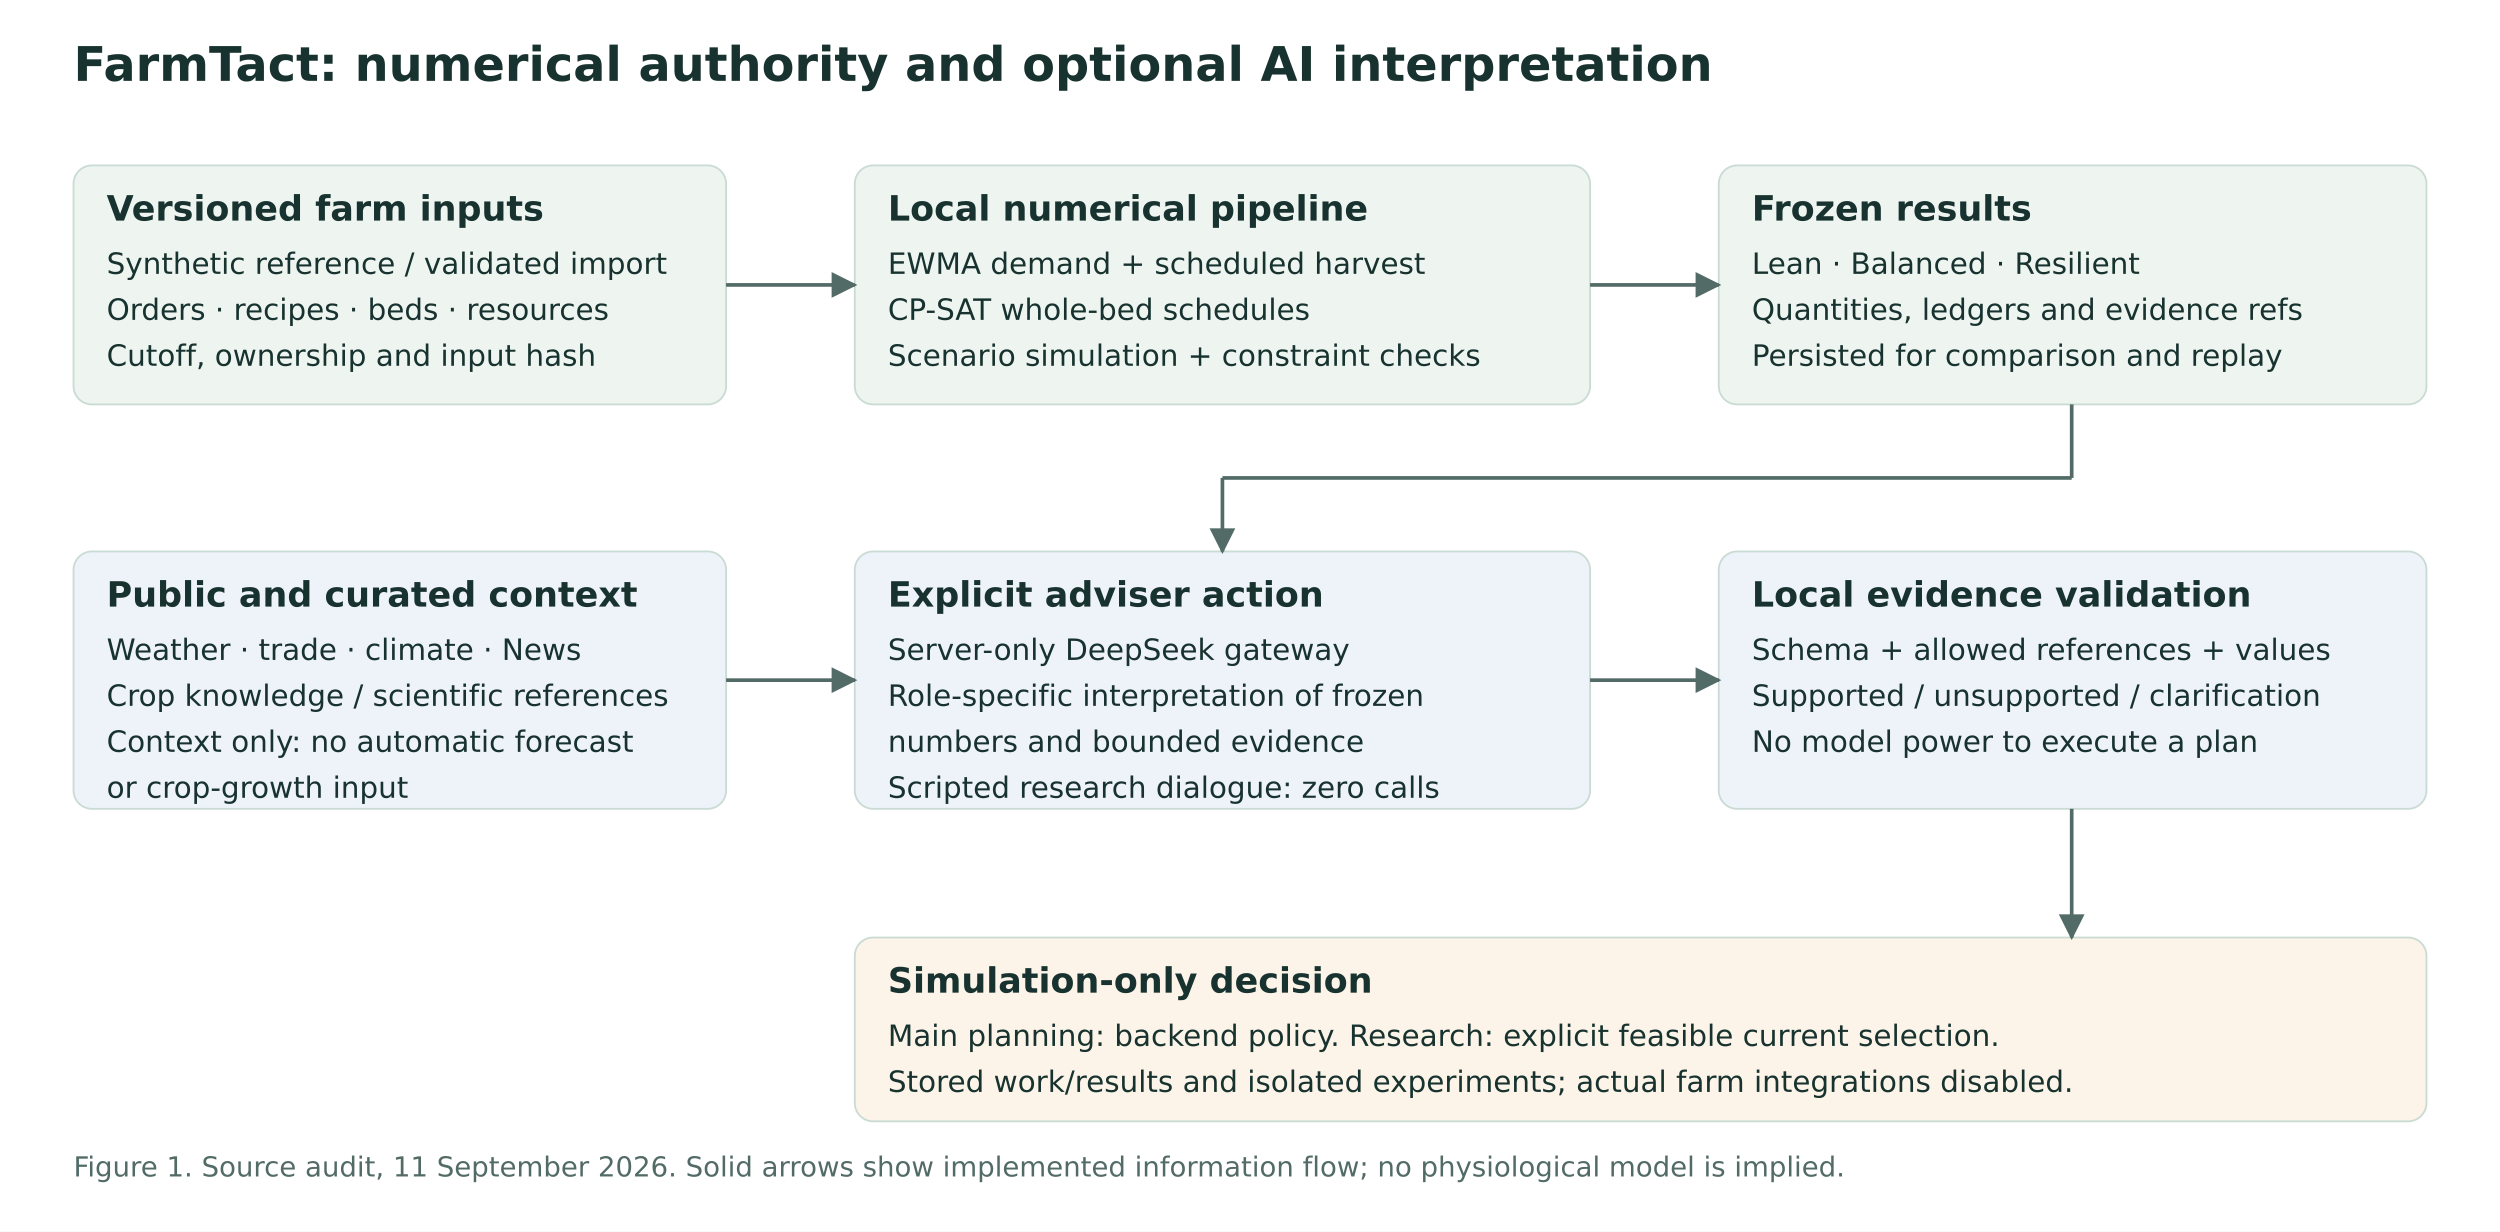
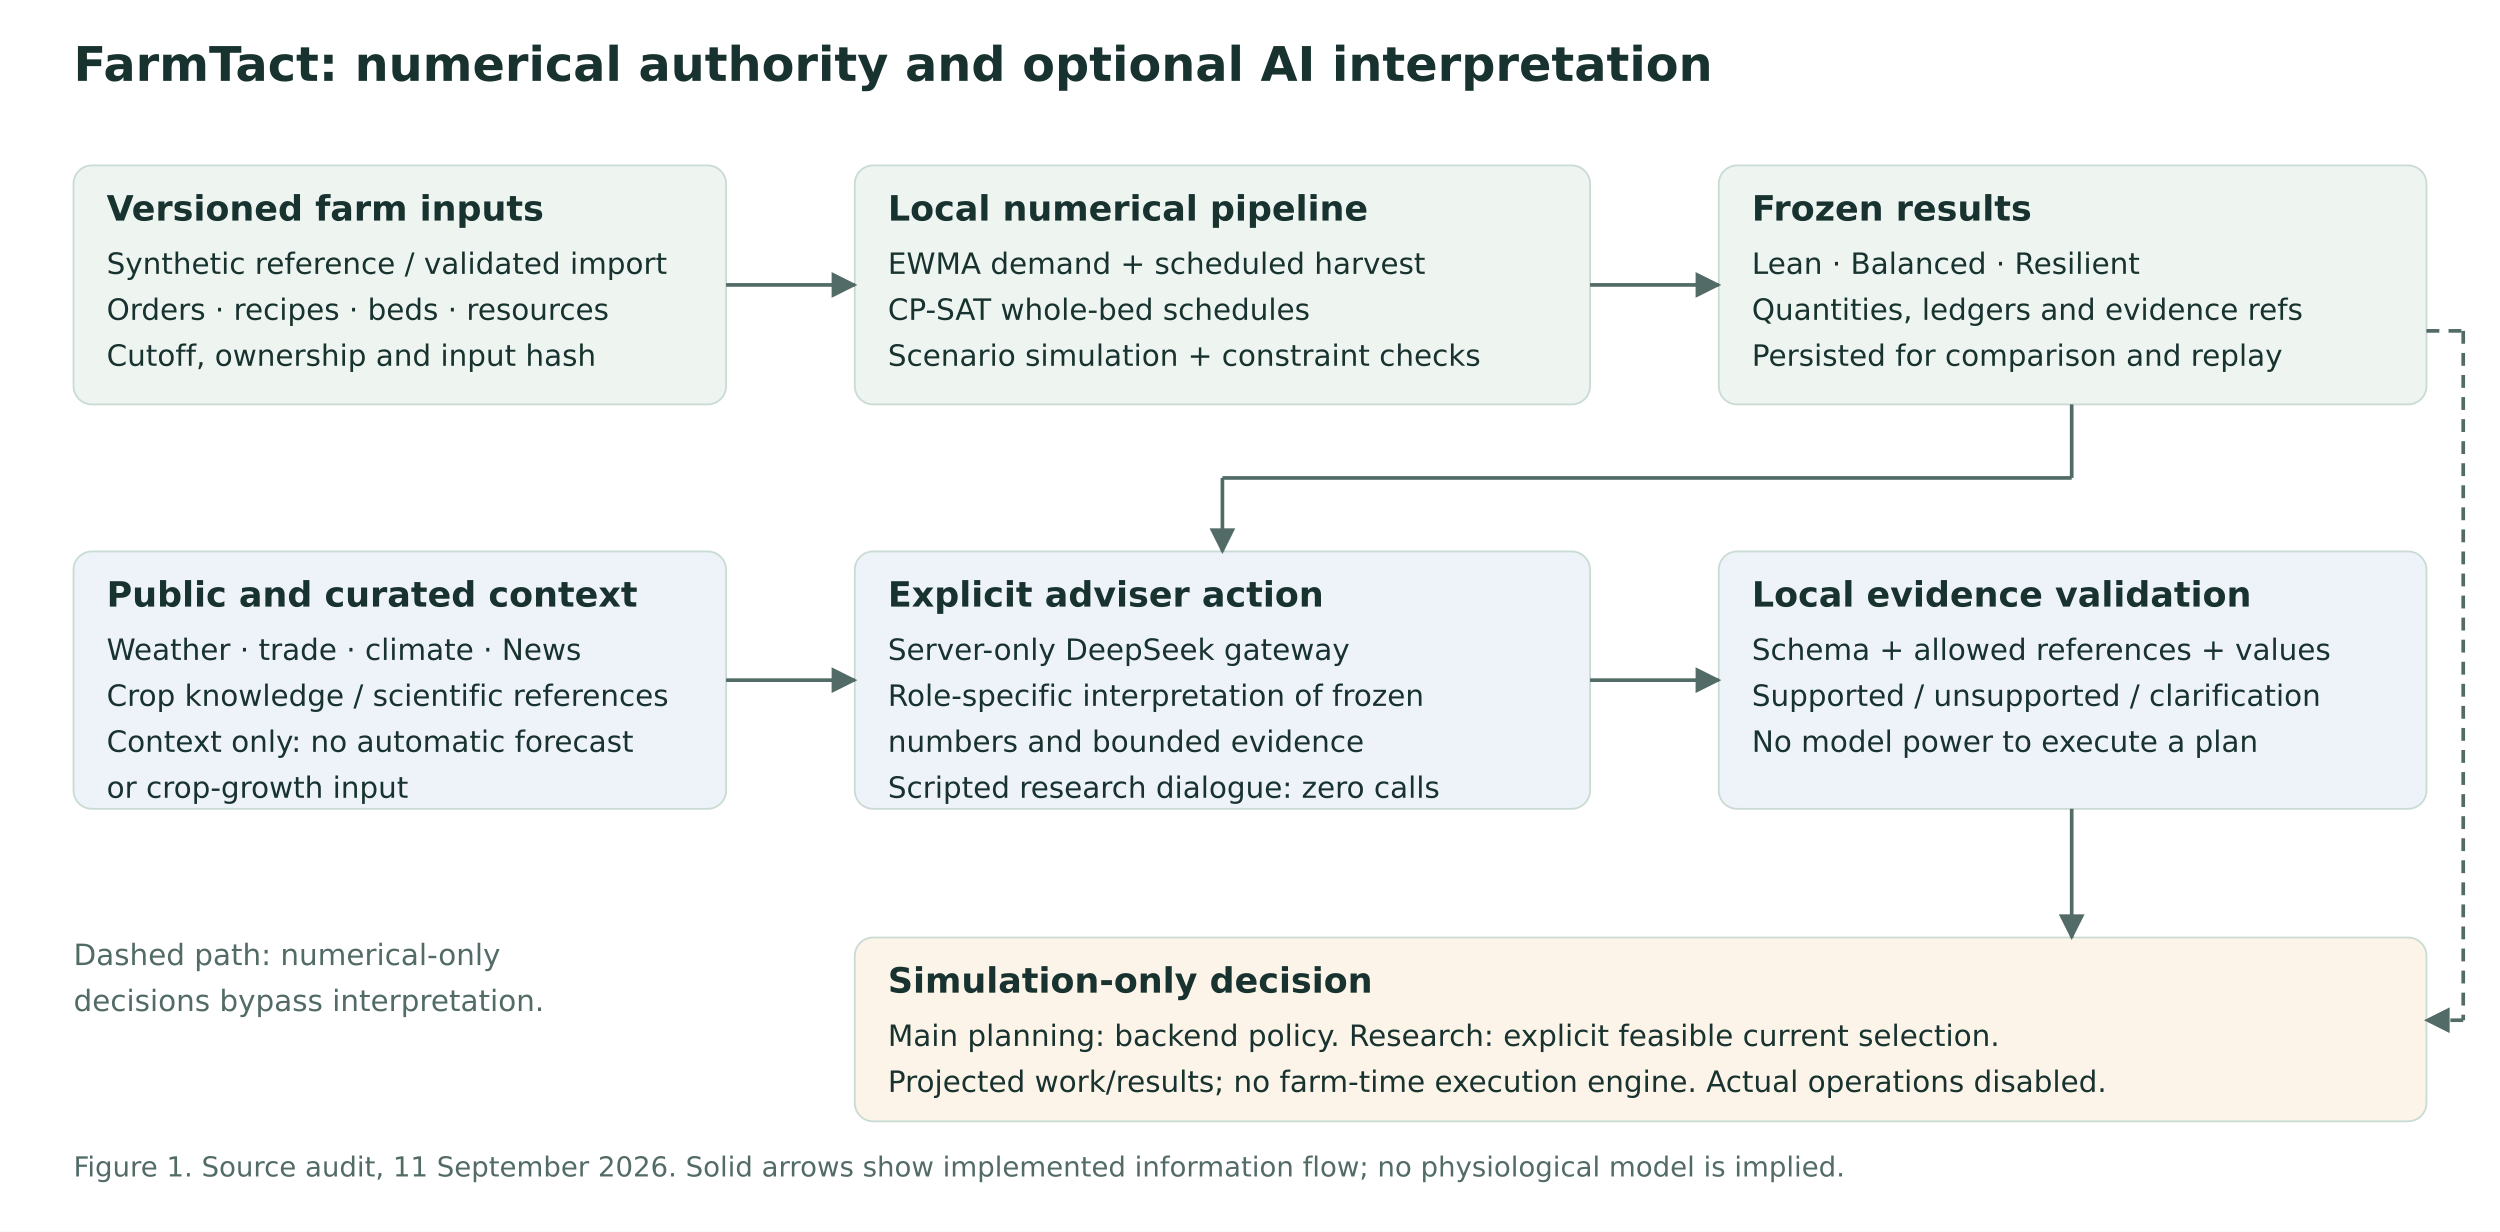
<svg xmlns="http://www.w3.org/2000/svg" width="1360" height="670" viewBox="0 0 1360 670" role="img" aria-labelledby="title desc">
  <defs>
    <marker id="arrow" viewBox="0 0 10 10" refX="9" refY="5" markerWidth="7" markerHeight="7" orient="auto-start-reverse">
      <path d="M 0 0 L 10 5 L 0 10 z" fill="#526b67" />
    </marker>
  </defs>
  <rect width="1360" height="670" fill="#fff" />
  <text x="40" y="44" font-family="DejaVu Sans, sans-serif" font-size="26" font-weight="bold" fill="#18332f" text-anchor="start">FarmTact: numerical authority and optional AI interpretation</text>
  <rect x="40" y="90" width="355" height="130" rx="10" fill="#eef5f1" stroke="#cadbd4" />
  <text x="58" y="120" font-family="DejaVu Sans, sans-serif" font-size="19" font-weight="bold" fill="#18332f" text-anchor="start">Versioned farm inputs</text>
  <text x="58" y="149" font-family="DejaVu Sans, sans-serif" font-size="16" font-weight="normal" fill="#18332f" text-anchor="start">Synthetic reference / validated import</text>
  <text x="58" y="174" font-family="DejaVu Sans, sans-serif" font-size="16" font-weight="normal" fill="#18332f" text-anchor="start">Orders · recipes · beds · resources</text>
  <text x="58" y="199" font-family="DejaVu Sans, sans-serif" font-size="16" font-weight="normal" fill="#18332f" text-anchor="start">Cutoff, ownership and input hash</text>
  <rect x="465" y="90" width="400" height="130" rx="10" fill="#eef5f1" stroke="#cadbd4" />
  <text x="483" y="120" font-family="DejaVu Sans, sans-serif" font-size="19" font-weight="bold" fill="#18332f" text-anchor="start">Local numerical pipeline</text>
  <text x="483" y="149" font-family="DejaVu Sans, sans-serif" font-size="16" font-weight="normal" fill="#18332f" text-anchor="start">EWMA demand + scheduled harvest</text>
  <text x="483" y="174" font-family="DejaVu Sans, sans-serif" font-size="16" font-weight="normal" fill="#18332f" text-anchor="start">CP-SAT whole-bed schedules</text>
  <text x="483" y="199" font-family="DejaVu Sans, sans-serif" font-size="16" font-weight="normal" fill="#18332f" text-anchor="start">Scenario simulation + constraint checks</text>
  <rect x="935" y="90" width="385" height="130" rx="10" fill="#eef5f1" stroke="#cadbd4" />
  <text x="953" y="120" font-family="DejaVu Sans, sans-serif" font-size="19" font-weight="bold" fill="#18332f" text-anchor="start">Frozen results</text>
  <text x="953" y="149" font-family="DejaVu Sans, sans-serif" font-size="16" font-weight="normal" fill="#18332f" text-anchor="start">Lean · Balanced · Resilient</text>
  <text x="953" y="174" font-family="DejaVu Sans, sans-serif" font-size="16" font-weight="normal" fill="#18332f" text-anchor="start">Quantities, ledgers and evidence refs</text>
  <text x="953" y="199" font-family="DejaVu Sans, sans-serif" font-size="16" font-weight="normal" fill="#18332f" text-anchor="start">Persisted for comparison and replay</text>
  <line x1="395" y1="155" x2="465" y2="155" stroke="#526b67" stroke-width="2" marker-end="url(#arrow)" />
  <line x1="865" y1="155" x2="935" y2="155" stroke="#526b67" stroke-width="2" marker-end="url(#arrow)" />
  <rect x="40" y="300" width="355" height="140" rx="10" fill="#eef3fa" stroke="#cadbd4" />
  <text x="58" y="330" font-family="DejaVu Sans, sans-serif" font-size="19" font-weight="bold" fill="#18332f" text-anchor="start">Public and curated context</text>
  <text x="58" y="359" font-family="DejaVu Sans, sans-serif" font-size="16" font-weight="normal" fill="#18332f" text-anchor="start">Weather · trade · climate · News</text>
  <text x="58" y="384" font-family="DejaVu Sans, sans-serif" font-size="16" font-weight="normal" fill="#18332f" text-anchor="start">Crop knowledge / scientific references</text>
  <text x="58" y="409" font-family="DejaVu Sans, sans-serif" font-size="16" font-weight="normal" fill="#18332f" text-anchor="start">Context only: no automatic forecast</text>
  <text x="58" y="434" font-family="DejaVu Sans, sans-serif" font-size="16" font-weight="normal" fill="#18332f" text-anchor="start">or crop-growth input</text>
  <rect x="465" y="300" width="400" height="140" rx="10" fill="#eef3fa" stroke="#cadbd4" />
  <text x="483" y="330" font-family="DejaVu Sans, sans-serif" font-size="19" font-weight="bold" fill="#18332f" text-anchor="start">Explicit adviser action</text>
  <text x="483" y="359" font-family="DejaVu Sans, sans-serif" font-size="16" font-weight="normal" fill="#18332f" text-anchor="start">Server-only DeepSeek gateway</text>
  <text x="483" y="384" font-family="DejaVu Sans, sans-serif" font-size="16" font-weight="normal" fill="#18332f" text-anchor="start">Role-specific interpretation of frozen</text>
  <text x="483" y="409" font-family="DejaVu Sans, sans-serif" font-size="16" font-weight="normal" fill="#18332f" text-anchor="start">numbers and bounded evidence</text>
  <text x="483" y="434" font-family="DejaVu Sans, sans-serif" font-size="16" font-weight="normal" fill="#18332f" text-anchor="start">Scripted research dialogue: zero calls</text>
  <rect x="935" y="300" width="385" height="140" rx="10" fill="#eef3fa" stroke="#cadbd4" />
  <text x="953" y="330" font-family="DejaVu Sans, sans-serif" font-size="19" font-weight="bold" fill="#18332f" text-anchor="start">Local evidence validation</text>
  <text x="953" y="359" font-family="DejaVu Sans, sans-serif" font-size="16" font-weight="normal" fill="#18332f" text-anchor="start">Schema + allowed references + values</text>
  <text x="953" y="384" font-family="DejaVu Sans, sans-serif" font-size="16" font-weight="normal" fill="#18332f" text-anchor="start">Supported / unsupported / clarification</text>
  <text x="953" y="409" font-family="DejaVu Sans, sans-serif" font-size="16" font-weight="normal" fill="#18332f" text-anchor="start">No model power to execute a plan</text>
  <line x1="395" y1="370" x2="465" y2="370" stroke="#526b67" stroke-width="2" marker-end="url(#arrow)" />
  <line x1="865" y1="370" x2="935" y2="370" stroke="#526b67" stroke-width="2" marker-end="url(#arrow)" />
  <line x1="1127" y1="220" x2="1127" y2="260" stroke="#526b67" stroke-width="2" />
  <line x1="1127" y1="260" x2="665" y2="260" stroke="#526b67" stroke-width="2" />
  <line x1="665" y1="260" x2="665" y2="300" stroke="#526b67" stroke-width="2" marker-end="url(#arrow)" />
  <rect x="465" y="510" width="855" height="100" rx="10" fill="#fcf4e8" stroke="#cadbd4" />
  <text x="483" y="540" font-family="DejaVu Sans, sans-serif" font-size="19" font-weight="bold" fill="#18332f" text-anchor="start">Simulation-only decision</text>
  <text x="483" y="569" font-family="DejaVu Sans, sans-serif" font-size="16" font-weight="normal" fill="#18332f" text-anchor="start">Main planning: backend policy. Research: explicit feasible current selection.</text>
-   <text x="483" y="594" font-family="DejaVu Sans, sans-serif" font-size="16" font-weight="normal" fill="#18332f" text-anchor="start">Stored work/results and isolated experiments; actual farm integrations disabled.</text>
+   <text x="483" y="594" font-family="DejaVu Sans, sans-serif" font-size="16" font-weight="normal" fill="#18332f" text-anchor="start">Projected work/results; no farm-time execution engine. Actual operations disabled.</text>
  <line x1="1127" y1="440" x2="1127" y2="510" stroke="#526b67" stroke-width="2" marker-end="url(#arrow)" />
+   <line x1="1320" y1="180" x2="1340" y2="180" stroke="#526b67" stroke-width="2" stroke-dasharray="7 5" />
+   <line x1="1340" y1="180" x2="1340" y2="555" stroke="#526b67" stroke-width="2" stroke-dasharray="7 5" />
+   <line x1="1340" y1="555" x2="1320" y2="555" stroke="#526b67" stroke-width="2" marker-end="url(#arrow)" stroke-dasharray="7 5" />
+   <text x="40" y="525" font-family="DejaVu Sans, sans-serif" font-size="16" font-weight="normal" fill="#526b67" text-anchor="start">Dashed path: numerical-only</text>
+   <text x="40" y="550" font-family="DejaVu Sans, sans-serif" font-size="16" font-weight="normal" fill="#526b67" text-anchor="start">decisions bypass interpretation.</text>
  <text x="40" y="640" font-family="DejaVu Sans, sans-serif" font-size="15" font-weight="normal" fill="#526b67" text-anchor="start">Figure 1. Source audit, 11 September 2026. Solid arrows show implemented information flow; no physiological model is implied.</text>
</svg>
